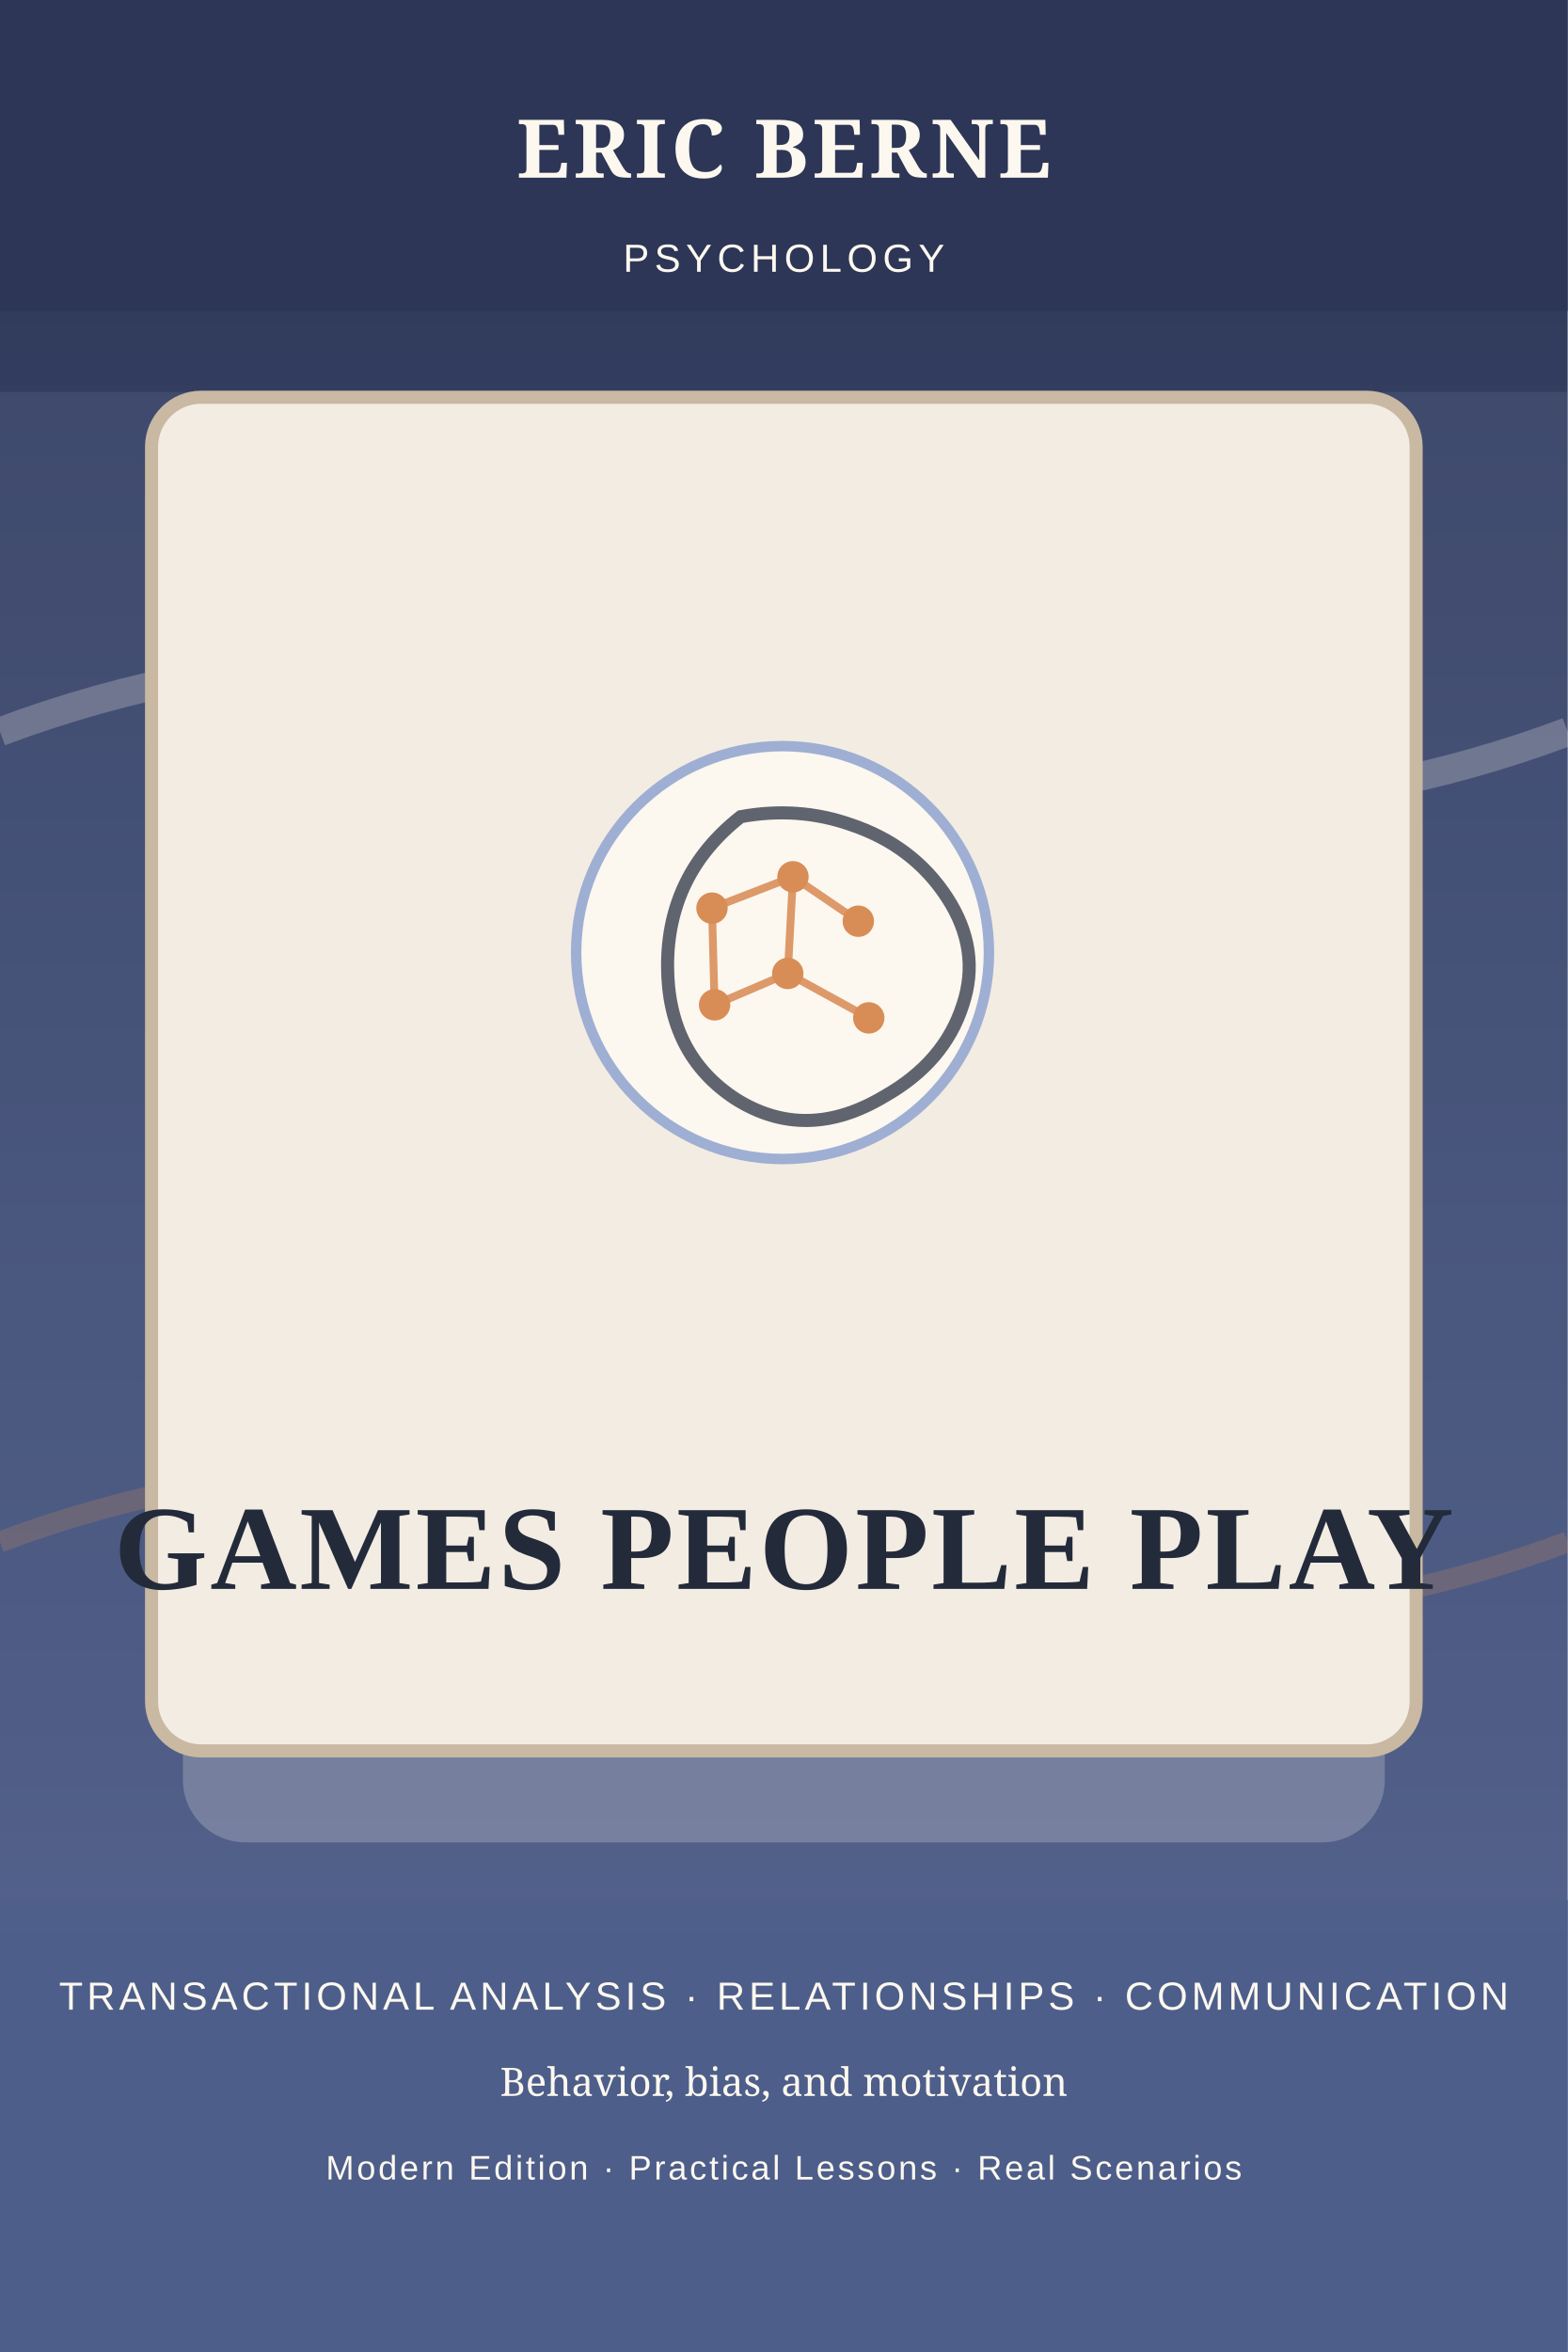
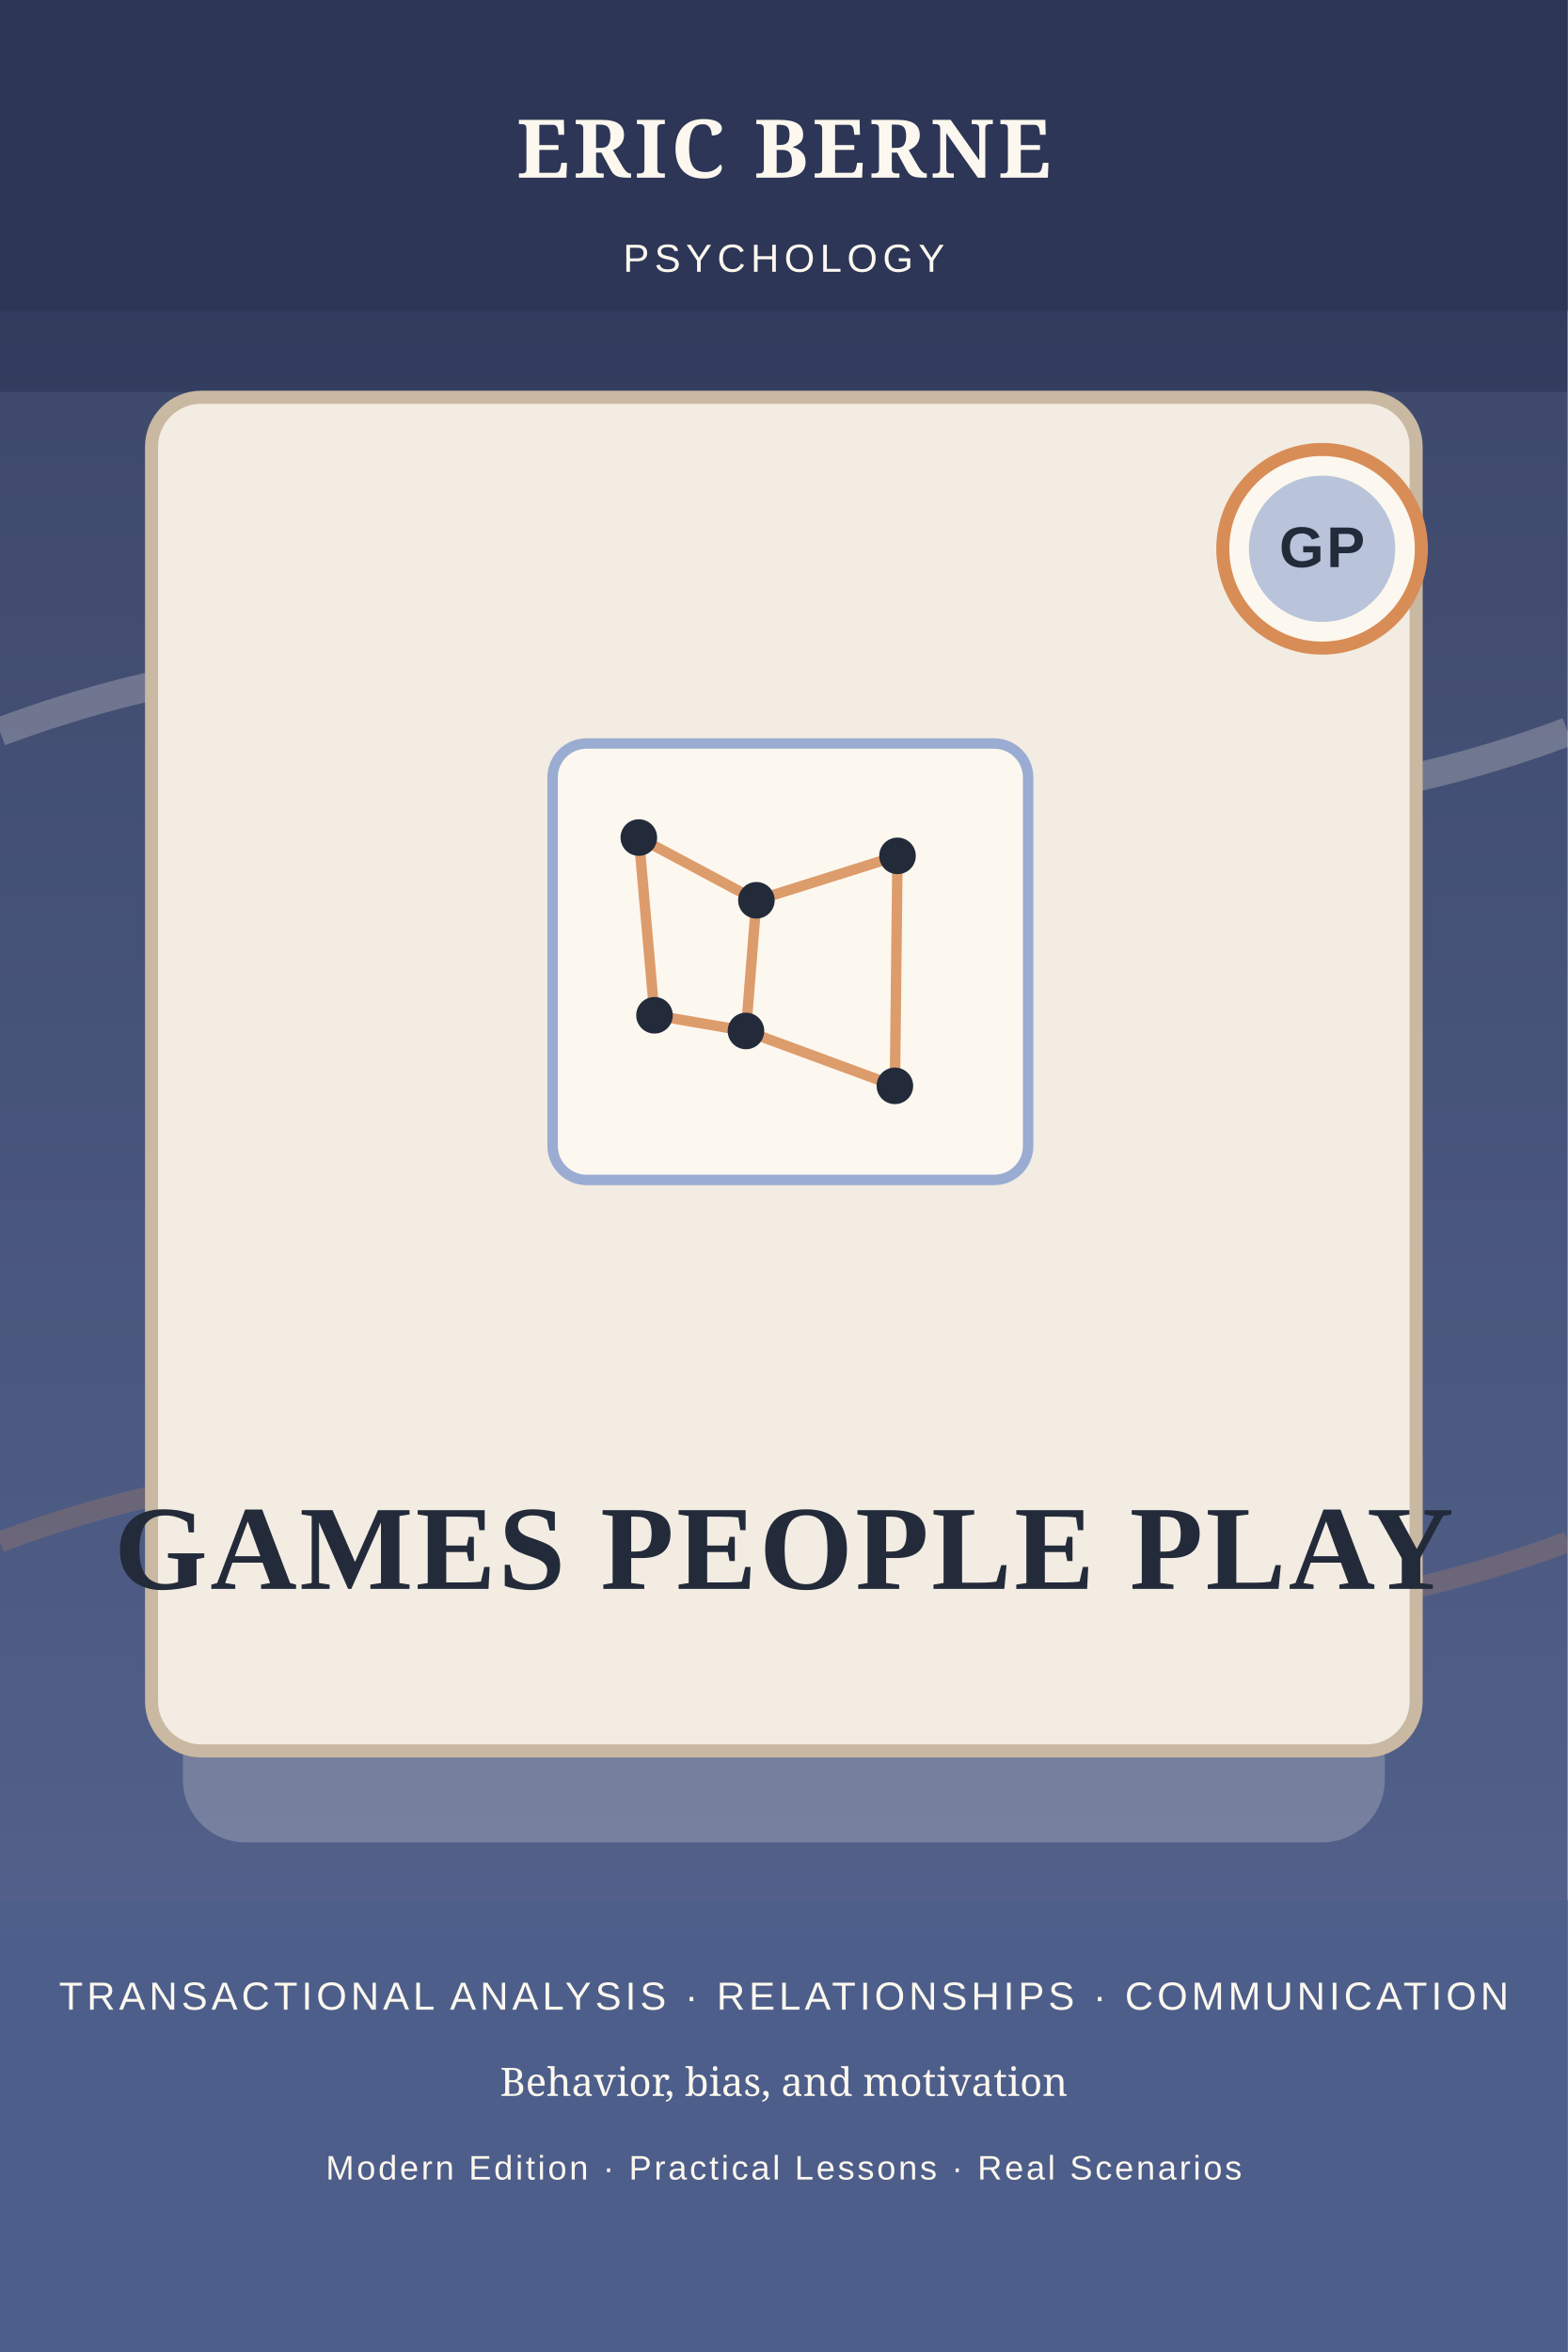
<svg xmlns="http://www.w3.org/2000/svg" width="1200" height="1800" viewBox="0 0 1200 1800" fill="none" role="img" aria-labelledby="title desc">
  <defs>
    <linearGradient id="g116034736" x1="0" y1="0" x2="0" y2="1800" gradientUnits="userSpaceOnUse">
      <stop offset="0%" stop-color="#2D3656" />
      <stop offset="100%" stop-color="#4E5E8A" />
    </linearGradient>
  </defs>
  <rect width="1200" height="1800" fill="url(#g116034736)" />
  <rect x="0" y="300" width="1200" height="1180" fill="#9AACD2" opacity="0.12" />
  <rect x="140" y="360" width="920" height="1050" rx="48" fill="#FDF8EF" opacity="0.22" />
  <path d="M0 560 Q300 448 600 560 T1200 560" stroke="#FDF8EF" stroke-width="22" opacity="0.24" />
  <path d="M0 1180 Q300 1068 600 1180 T1200 1180" stroke="#D88D57" stroke-width="16" opacity="0.22" />
  <rect x="116" y="304" width="968" height="1036" rx="38" fill="#F3ECE2" stroke="#C9B8A2" stroke-width="10" />
-   <g transform="translate(419 549)">
-     <circle cx="180" cy="180" r="158" fill="#FDF8EF" opacity="0.95" stroke="#9AACD2" stroke-width="8" />
-     <path d="M148 76 Q92 120 92 190 Q92 258 144 292 Q198 326 258 290 Q304 264 318 220 Q332 178 306 138 Q280 98 232 82 Q192 68 148 76 Z" fill="none" stroke="#232B3B" stroke-width="10" opacity="0.72" />
-     <g stroke="#D88D57" stroke-width="6" opacity="0.88">
-       <line x1="126" y1="146" x2="188" y2="122" />
-       <line x1="188" y1="122" x2="238" y2="156" />
-       <line x1="188" y1="122" x2="184" y2="196" />
-       <line x1="184" y1="196" x2="246" y2="230" />
-       <line x1="126" y1="146" x2="128" y2="220" />
-       <line x1="128" y1="220" x2="184" y2="196" />
+   <g transform="translate(405 545)">
+     <rect x="18" y="24" width="364" height="334" rx="26" fill="#FDF8EF" stroke="#9AACD2" stroke-width="8" />
+     <g stroke="#D88D57" stroke-width="8" opacity="0.86">
+       <line x1="84" y1="96" x2="174" y2="144" />
+       <line x1="174" y1="144" x2="282" y2="110" />
+       <line x1="174" y1="144" x2="166" y2="244" />
+       <line x1="166" y1="244" x2="280" y2="286" />
+       <line x1="84" y1="96" x2="96" y2="232" />
+       <line x1="96" y1="232" x2="166" y2="244" />
+       <line x1="282" y1="110" x2="280" y2="286" />
    </g>
-     <g fill="#D88D57">
-       <circle cx="126" cy="146" r="12" />
-       <circle cx="188" cy="122" r="12" />
-       <circle cx="238" cy="156" r="12" />
-       <circle cx="184" cy="196" r="12" />
-       <circle cx="128" cy="220" r="12" />
-       <circle cx="246" cy="230" r="12" />
+     <g fill="#232B3B">
+       <circle cx="84" cy="96" r="14" />
+       <circle cx="174" cy="144" r="14" />
+       <circle cx="282" cy="110" r="14" />
+       <circle cx="96" cy="232" r="14" />
+       <circle cx="166" cy="244" r="14" />
+       <circle cx="280" cy="286" r="14" />
    </g>
+   </g>
+   <g transform="translate(928 336)">
+     <circle cx="84" cy="84" r="76" fill="#FDF8EF" stroke="#D88D57" stroke-width="10" />
+     <circle cx="84" cy="84" r="56" fill="#9AACD2" opacity="0.68" />
+     <text x="84" y="98" text-anchor="middle" fill="#232B3B" font-family="'Trebuchet MS', Arial, sans-serif" font-size="44" font-weight="700" letter-spacing="2">GP</text>
  </g>
  <rect x="0" y="0" width="1200" height="238" fill="#2D3656" opacity="0.93" />
  <rect x="0" y="1454" width="1200" height="346" fill="#4E5E8A" opacity="0.95" />
  <text x="600" y="136" text-anchor="middle" fill="#FDF8EF" font-family="Georgia, serif" font-size="62" font-weight="700" letter-spacing="3">ERIC BERNE</text>
  <text x="600" y="208" text-anchor="middle" fill="#FDF8EF" font-family="'Trebuchet MS', Arial, sans-serif" font-size="30" letter-spacing="4">PSYCHOLOGY</text>
  <text x="600" y="1216" text-anchor="middle" fill="#232B3B" font-family="Georgia, 'Times New Roman', serif" font-size="92" font-weight="700" letter-spacing="2">GAMES PEOPLE PLAY</text>
  <text x="600" y="1538" text-anchor="middle" fill="#FDF8EF" font-family="'Trebuchet MS', Arial, sans-serif" font-size="30" letter-spacing="3">TRANSACTIONAL ANALYSIS  ·  RELATIONSHIPS  ·  COMMUNICATION</text>
  <text x="600" y="1604" text-anchor="middle" fill="#FDF8EF" font-family="Georgia, serif" font-size="30">Behavior, bias, and motivation</text>
  <text x="600" y="1668" text-anchor="middle" fill="#FDF8EF" font-family="'Trebuchet MS', Arial, sans-serif" font-size="26" letter-spacing="2">Modern Edition · Practical Lessons · Real Scenarios</text>
</svg>
